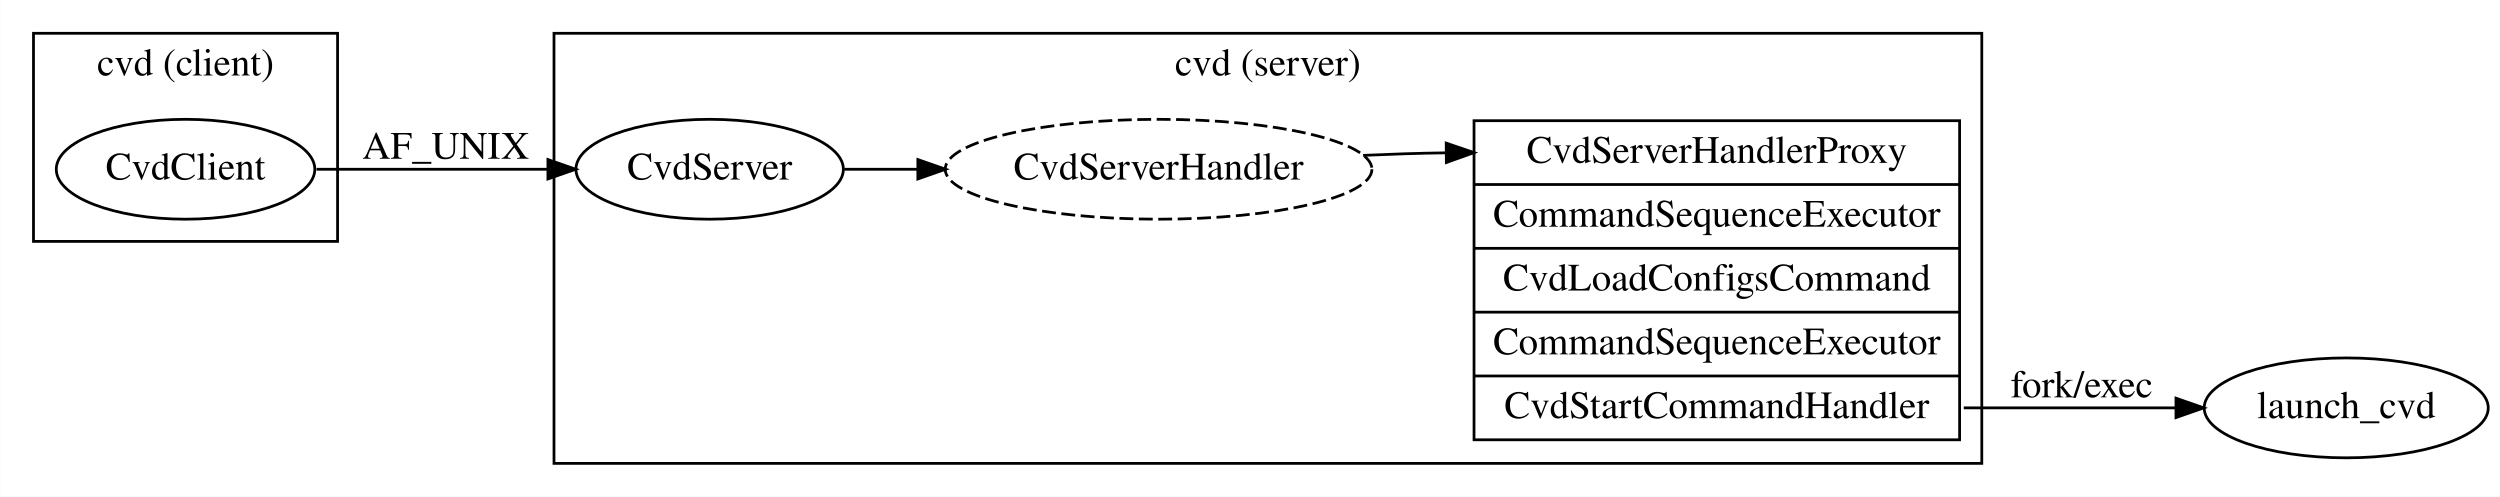
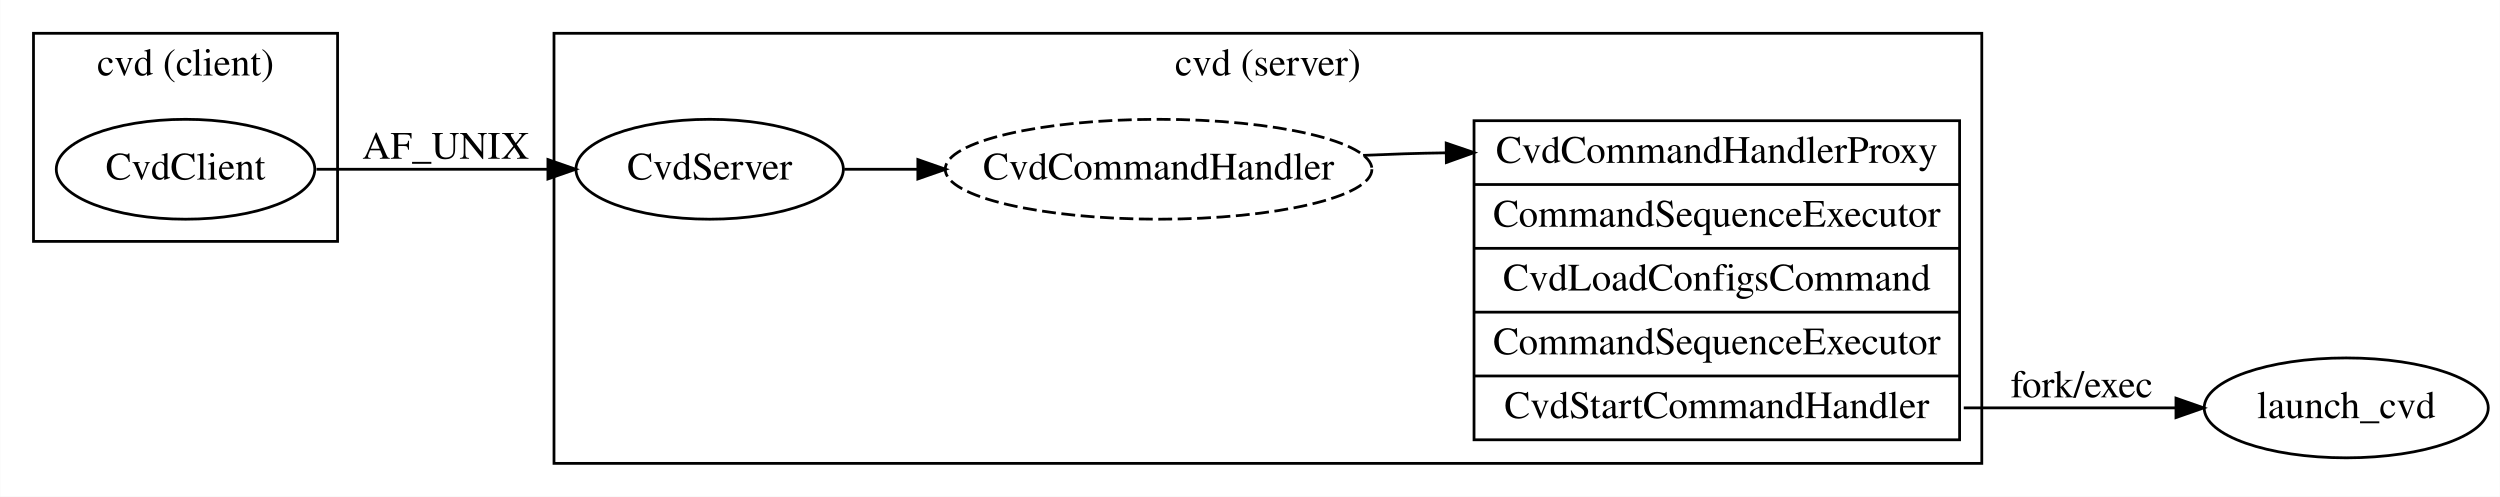
<svg xmlns="http://www.w3.org/2000/svg" width="901pt" height="179pt" viewBox="0.00 0.00 900.86 179.00">
  <g id="graph0" class="graph" transform="scale(1 1) rotate(0) translate(4 175)">
    <polygon fill="white" stroke="transparent" points="-4,4 -4,-175 896.86,-175 896.86,4 -4,4" />
    <g id="clust1" class="cluster">
      <polygon fill="none" stroke="black" points="8,-88 8,-163 117.59,-163 117.59,-88 8,-88" />
      <text text-anchor="middle" x="62.8" y="-147.8" font-family="Times,serif" font-size="14.00">cvd (client)</text>
    </g>
    <g id="clust2" class="cluster">
      <polygon fill="none" stroke="black" points="195.59,-8 195.59,-163 710.17,-163 710.17,-8 195.59,-8" />
      <text text-anchor="middle" x="452.88" y="-147.8" font-family="Times,serif" font-size="14.00">cvd (server)</text>
    </g>
    <g id="node1" class="node">
      <ellipse fill="none" stroke="black" cx="62.8" cy="-114" rx="46.59" ry="18" />
      <text text-anchor="middle" x="62.8" y="-110.3" font-family="Times,serif" font-size="14.00">CvdClient</text>
    </g>
    <g id="node2" class="node">
      <ellipse fill="none" stroke="black" cx="251.69" cy="-114" rx="48.19" ry="18" />
      <text text-anchor="middle" x="251.69" y="-110.3" font-family="Times,serif" font-size="14.00">CvdServer</text>
    </g>
    <g id="edge1" class="edge">
      <path fill="none" stroke="black" d="M109.99,-114C135.2,-114 166.64,-114 193.39,-114" />
      <polygon fill="black" stroke="black" points="193.4,-117.5 203.4,-114 193.4,-110.5 193.4,-117.5" />
      <text text-anchor="middle" x="156.59" y="-117.8" font-family="Times,serif" font-size="14.00">AF_UNIX</text>
    </g>
    <g id="node3" class="node">
      <ellipse fill="none" stroke="black" stroke-dasharray="5,2" cx="413.48" cy="-114" rx="76.89" ry="18" />
-       <text text-anchor="middle" x="413.48" y="-110.3" font-family="Times,serif" font-size="14.00">CvdServerHandler</text>
+       <text text-anchor="middle" x="413.48" y="-110.3" font-family="Times,serif" font-size="14.00">CvdCommandHandler</text>
    </g>
    <g id="edge2" class="edge">
      <path fill="none" stroke="black" d="M300.2,-114C308.55,-114 317.48,-114 326.5,-114" />
      <polygon fill="black" stroke="black" points="326.72,-117.5 336.72,-114 326.72,-110.5 326.72,-117.5" />
    </g>
    <g id="node4" class="node">
      <polygon fill="none" stroke="black" points="527.17,-16.5 527.17,-131.5 702.17,-131.5 702.17,-16.5 527.17,-16.5" />
-       <text text-anchor="middle" x="614.67" y="-116.3" font-family="Times,serif" font-size="14.00">CvdServerHandlerProxy</text>
+       <text text-anchor="middle" x="614.67" y="-116.3" font-family="Times,serif" font-size="14.00">CvdCommandHandlerProxy</text>
      <polyline fill="none" stroke="black" points="527.17,-108.5 702.17,-108.5 " />
      <text text-anchor="middle" x="614.67" y="-93.3" font-family="Times,serif" font-size="14.00">CommandSequenceExecutor</text>
      <polyline fill="none" stroke="black" points="527.17,-85.5 702.17,-85.5 " />
      <text text-anchor="middle" x="614.67" y="-70.3" font-family="Times,serif" font-size="14.00">CvdLoadConfigsCommand</text>
      <polyline fill="none" stroke="black" points="527.17,-62.5 702.17,-62.5 " />
      <text text-anchor="middle" x="614.67" y="-47.3" font-family="Times,serif" font-size="14.00">CommandSequenceExecutor</text>
      <polyline fill="none" stroke="black" points="527.17,-39.5 702.17,-39.5 " />
      <text text-anchor="middle" x="614.67" y="-24.3" font-family="Times,serif" font-size="14.00">CvdStartCommandHandler</text>
    </g>
    <g id="edge3" class="edge">
      <path fill="none" stroke="black" d="M487.19,-119.01C497.06,-119.45 507.18,-119.78 517.03,-119.92" />
      <polygon fill="black" stroke="black" points="517.14,-123.42 527.17,-120 517.2,-116.43 517.14,-123.42" />
    </g>
    <g id="node5" class="node">
      <ellipse fill="none" stroke="black" cx="841.51" cy="-28" rx="51.19" ry="18" />
      <text text-anchor="middle" x="841.51" y="-24.3" font-family="Times,serif" font-size="14.00">launch_cvd</text>
    </g>
    <g id="edge4" class="edge">
      <path fill="none" stroke="black" d="M703.67,-28C728.61,-28 756.1,-28 779.86,-28" />
      <polygon fill="black" stroke="black" points="780.15,-31.5 790.15,-28 780.15,-24.5 780.15,-31.5" />
      <text text-anchor="middle" x="746.17" y="-31.8" font-family="Times,serif" font-size="14.00">fork/exec</text>
    </g>
  </g>
</svg>
